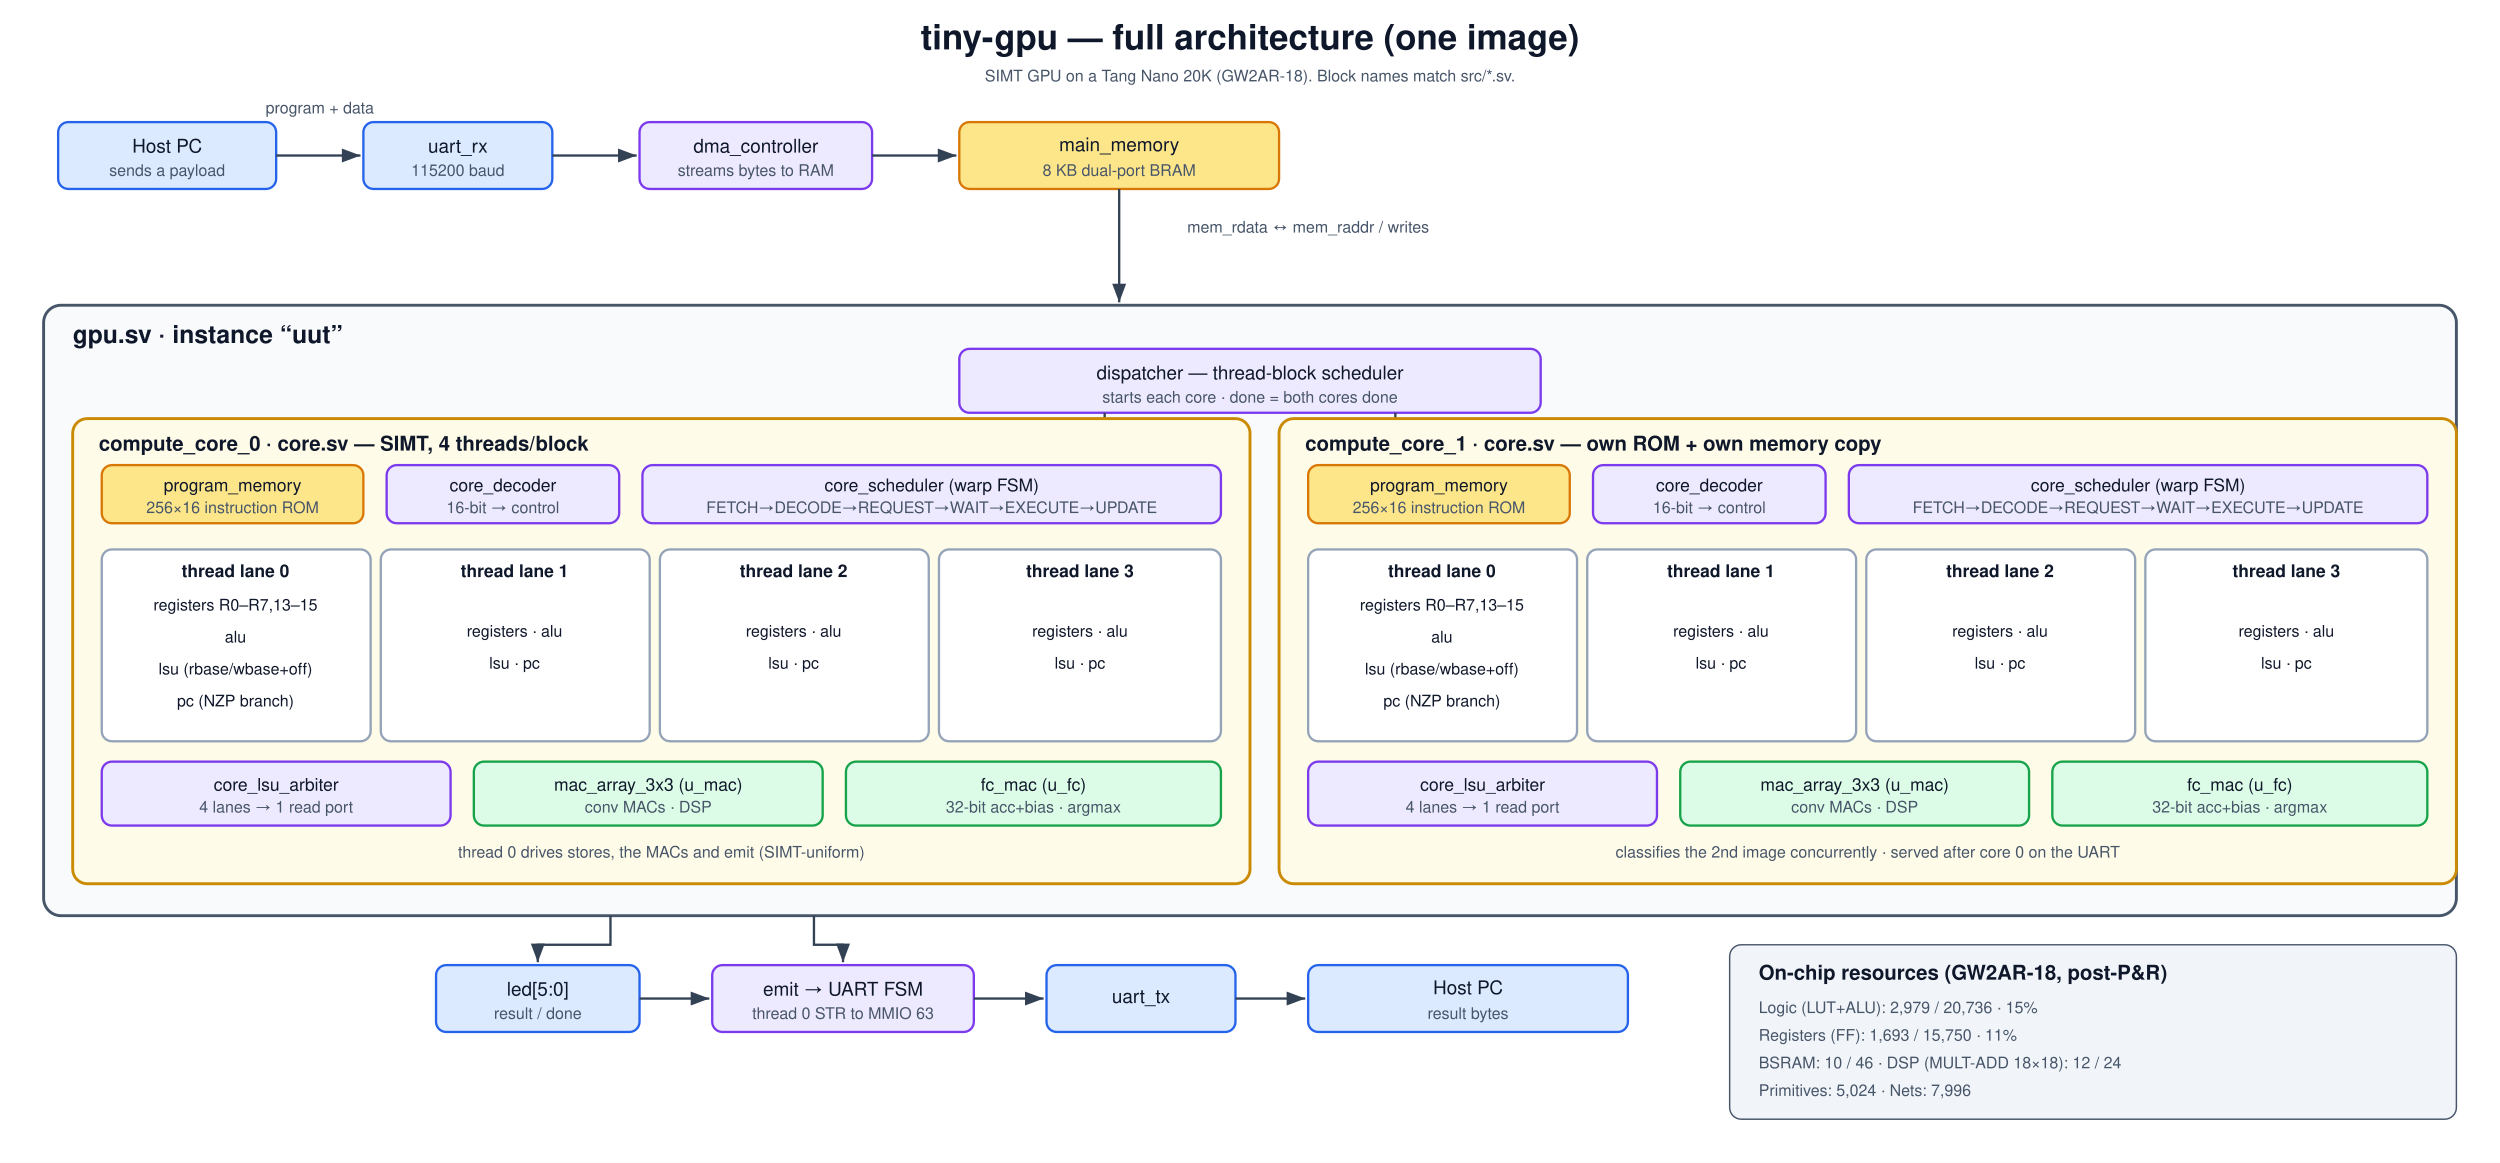
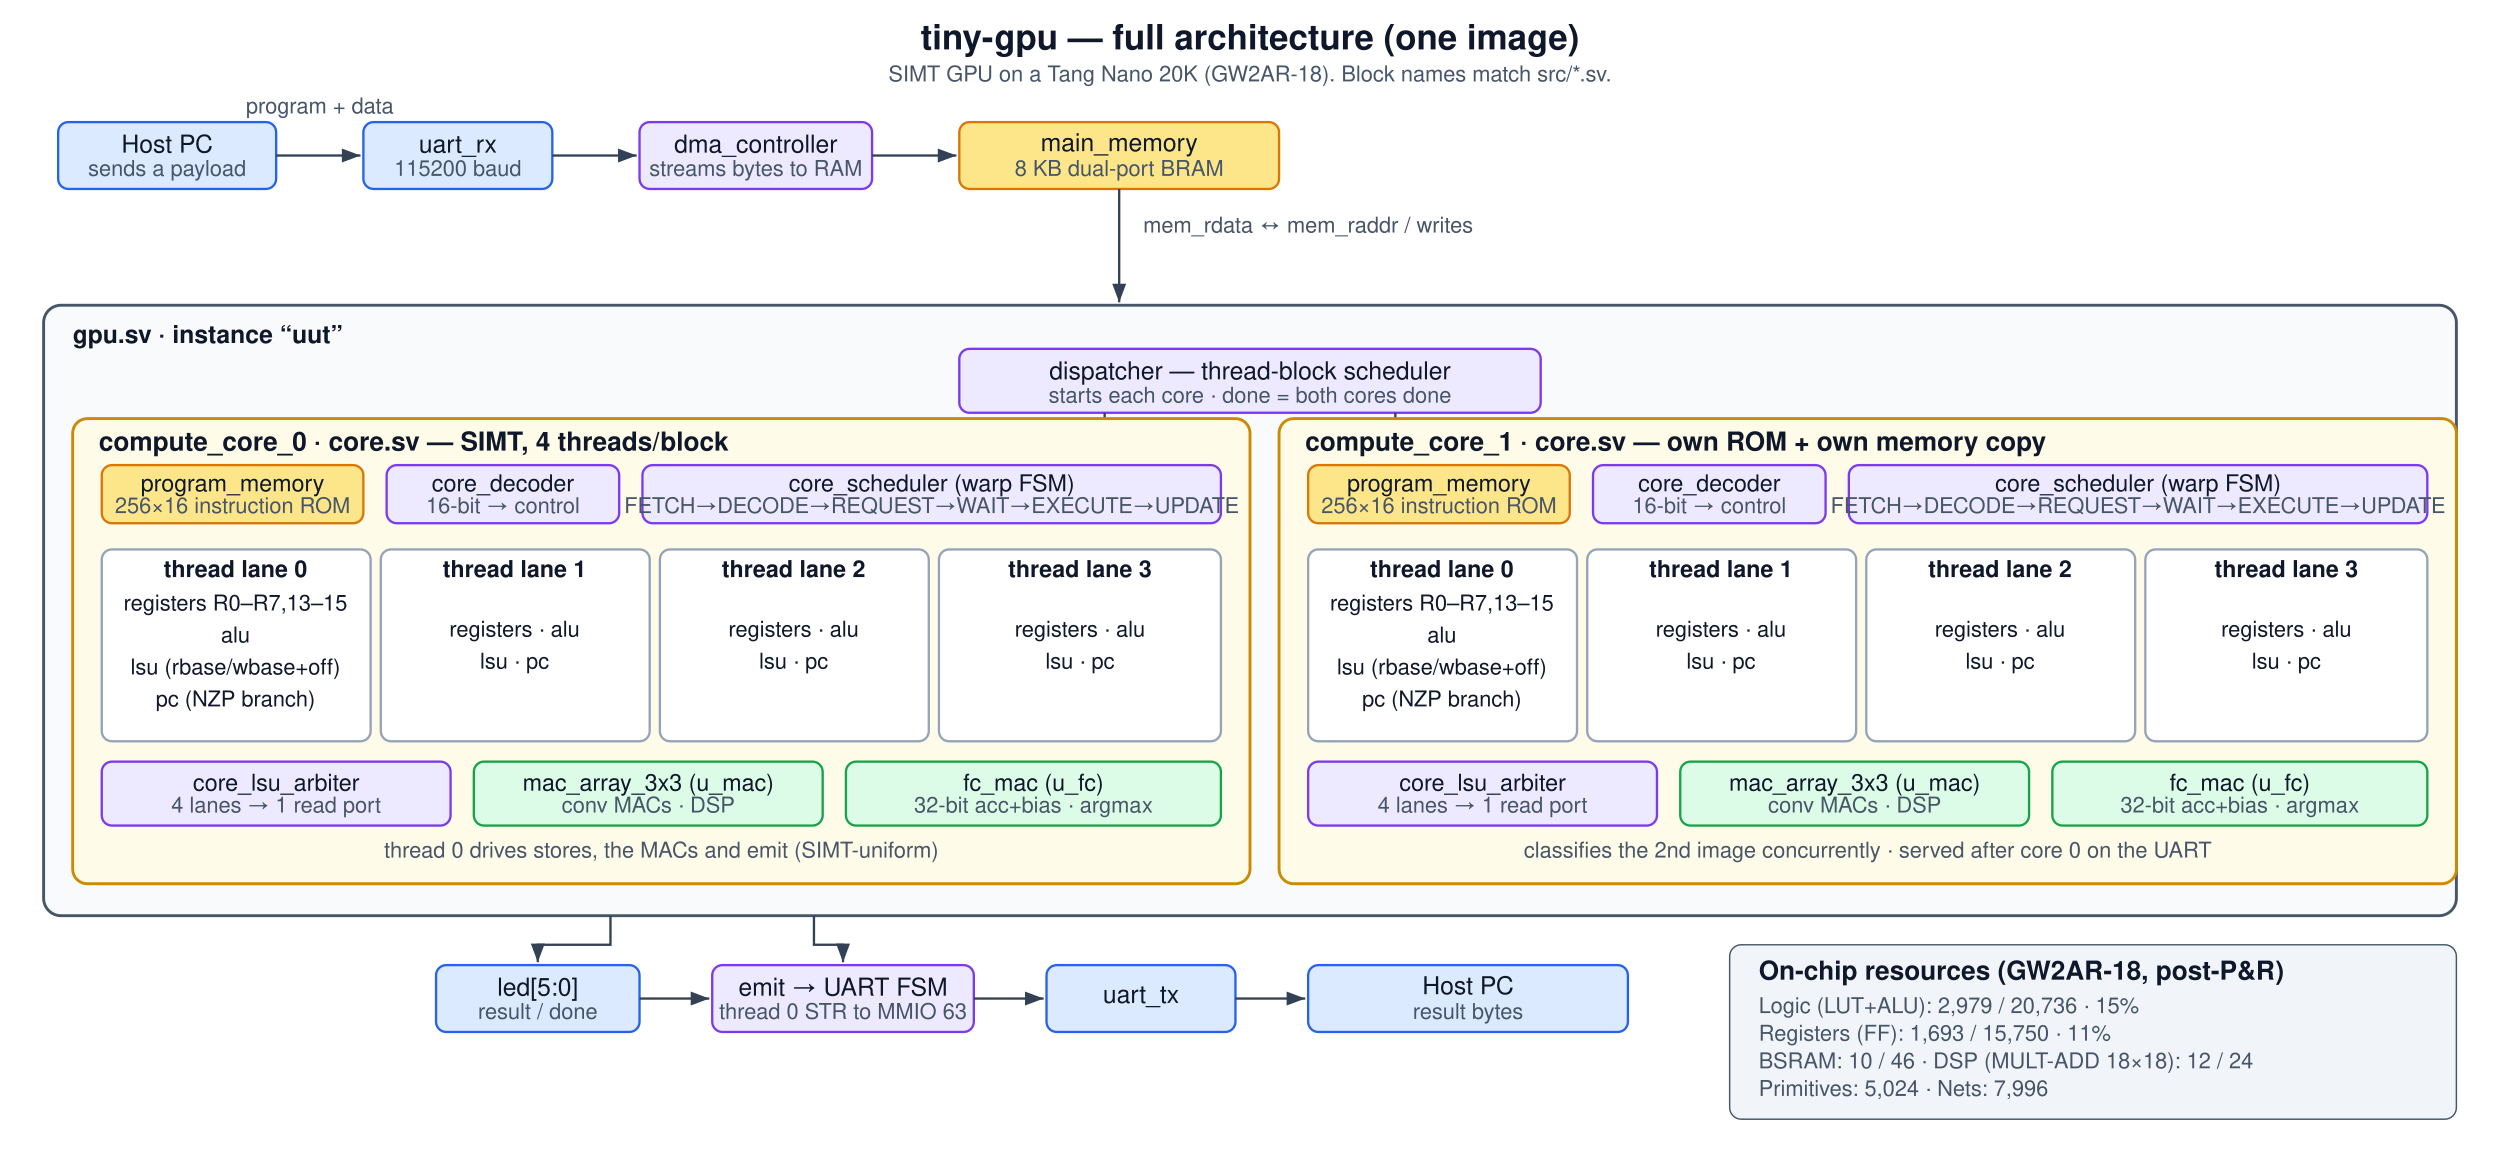
<svg xmlns="http://www.w3.org/2000/svg" width="1720" height="800" viewBox="0 0 1720 800" font-family="Helvetica, Arial, sans-serif">
  <defs>
    <marker id="arr" markerWidth="10" markerHeight="10" refX="8" refY="3" orient="auto">
      <path d="M0,0 L8,3 L0,6 Z" fill="#334155" />
    </marker>
    <style>
      .lbl  { fill:#0f172a; }
-       .sub  { fill:#475569; font-size:11px; }
+       .sub  { fill:#475569; font-size:15px; }
      .wire { stroke:#334155; stroke-width:1.6; fill:none; marker-end:url(#arr); }
      .blk  { rx:7; ry:7; stroke-width:1.6; }
      .ctrl { fill:#ede9fe; stroke:#7c3aed; }
      .mem  { fill:#fde68a; stroke:#d97706; }
      .sys  { fill:#dbeafe; stroke:#2563eb; }
      .comp { fill:#dcfce7; stroke:#16a34a; }
      .lane { fill:#ffffff; stroke:#94a3b8; }
    </style>
  </defs>
  <rect width="1720" height="800" fill="#ffffff" />
  <text x="860" y="34" text-anchor="middle" font-size="24" font-weight="bold" class="lbl">tiny-gpu — full architecture (one image)</text>
-   <text x="860" y="56" text-anchor="middle" font-size="12" class="sub">SIMT GPU on a Tang Nano 20K (GW2AR-18). Block names match src/*.sv.</text>
+   <text x="860" y="56" text-anchor="middle" font-size="16" class="sub">SIMT GPU on a Tang Nano 20K (GW2AR-18). Block names match src/*.sv.</text>
  <rect x="40" y="84" width="150" height="46" class="blk sys" />
-   <text x="115" y="105" text-anchor="middle" font-size="13" class="lbl">Host PC</text>
+   <text x="115" y="105" text-anchor="middle" font-size="17" class="lbl">Host PC</text>
  <text x="115" y="121" text-anchor="middle" class="sub">sends a payload</text>
  <rect x="250" y="84" width="130" height="46" class="blk sys" />
-   <text x="315" y="105" text-anchor="middle" font-size="13" class="lbl">uart_rx</text>
+   <text x="315" y="105" text-anchor="middle" font-size="17" class="lbl">uart_rx</text>
  <text x="315" y="121" text-anchor="middle" class="sub">115200 baud</text>
  <rect x="440" y="84" width="160" height="46" class="blk ctrl" />
-   <text x="520" y="105" text-anchor="middle" font-size="13" class="lbl">dma_controller</text>
+   <text x="520" y="105" text-anchor="middle" font-size="17" class="lbl">dma_controller</text>
  <text x="520" y="121" text-anchor="middle" class="sub">streams bytes to RAM</text>
  <rect x="660" y="84" width="220" height="46" class="blk mem" />
-   <text x="770" y="104" text-anchor="middle" font-size="13" class="lbl">main_memory</text>
+   <text x="770" y="104" text-anchor="middle" font-size="17" class="lbl">main_memory</text>
  <text x="770" y="121" text-anchor="middle" class="sub">8 KB dual-port BRAM</text>
  <path class="wire" d="M190,107 L248,107" />
  <path class="wire" d="M380,107 L438,107" />
  <path class="wire" d="M600,107 L658,107" />
  <text x="220" y="78" text-anchor="middle" class="sub">program + data</text>
  <path class="wire" d="M770,130 L770,170 L770,208" />
  <text x="900" y="160" text-anchor="middle" class="sub">mem_rdata ↔ mem_raddr / writes</text>
  <rect x="30" y="210" width="1660" height="420" rx="12" ry="12" fill="#f8fafc" stroke="#475569" stroke-width="2" />
  <text x="50" y="236" font-size="17" font-weight="bold" class="lbl">gpu.sv  ·  instance “uut”</text>
  <rect x="660" y="240" width="400" height="44" class="blk ctrl" />
-   <text x="860" y="261" text-anchor="middle" font-size="13" class="lbl">dispatcher — thread-block scheduler</text>
+   <text x="860" y="261" text-anchor="middle" font-size="17" class="lbl">dispatcher — thread-block scheduler</text>
  <text x="860" y="277" text-anchor="middle" class="sub">starts each core · done = both cores done</text>
  <path class="wire" d="M760,284 L760,300 L455,300 L455,310" />
  <path class="wire" d="M960,284 L960,300 L1285,300 L1285,310" />
  <rect x="50" y="288" width="810" height="320" rx="10" ry="10" fill="#fefce8" stroke="#ca8a04" stroke-width="2" />
-   <text x="68" y="310" font-size="14" font-weight="bold" class="lbl">compute_core_0 · core.sv — SIMT, 4 threads/block</text>
+   <text x="68" y="310" font-size="18" font-weight="bold" class="lbl">compute_core_0 · core.sv — SIMT, 4 threads/block</text>
  <rect x="70" y="320" width="180" height="40" class="blk mem" />
-   <text x="160" y="338" text-anchor="middle" font-size="12" class="lbl">program_memory</text>
+   <text x="160" y="338" text-anchor="middle" font-size="16" class="lbl">program_memory</text>
  <text x="160" y="353" text-anchor="middle" class="sub">256×16 instruction ROM</text>
  <rect x="266" y="320" width="160" height="40" class="blk ctrl" />
-   <text x="346" y="338" text-anchor="middle" font-size="12" class="lbl">core_decoder</text>
+   <text x="346" y="338" text-anchor="middle" font-size="16" class="lbl">core_decoder</text>
  <text x="346" y="353" text-anchor="middle" class="sub">16-bit → control</text>
  <rect x="442" y="320" width="398" height="40" class="blk ctrl" />
-   <text x="641" y="338" text-anchor="middle" font-size="12" class="lbl">core_scheduler (warp FSM)</text>
+   <text x="641" y="338" text-anchor="middle" font-size="16" class="lbl">core_scheduler (warp FSM)</text>
  <text x="641" y="353" text-anchor="middle" class="sub">FETCH→DECODE→REQUEST→WAIT→EXECUTE→UPDATE</text>
  <rect x="70" y="378" width="185" height="132" class="blk lane" />
-   <text x="162" y="397" text-anchor="middle" font-size="12" font-weight="bold" class="lbl">thread lane 0</text>
-   <text x="162" y="420" text-anchor="middle" font-size="11" class="lbl">registers R0–R7,13–15</text>
-   <text x="162" y="442" text-anchor="middle" font-size="11" class="lbl">alu</text>
-   <text x="162" y="464" text-anchor="middle" font-size="11" class="lbl">lsu (rbase/wbase+off)</text>
-   <text x="162" y="486" text-anchor="middle" font-size="11" class="lbl">pc (NZP branch)</text>
+   <text x="162" y="397" text-anchor="middle" font-size="16" font-weight="bold" class="lbl">thread lane 0</text>
+   <text x="162" y="420" text-anchor="middle" font-size="15" class="lbl">registers R0–R7,13–15</text>
+   <text x="162" y="442" text-anchor="middle" font-size="15" class="lbl">alu</text>
+   <text x="162" y="464" text-anchor="middle" font-size="15" class="lbl">lsu (rbase/wbase+off)</text>
+   <text x="162" y="486" text-anchor="middle" font-size="15" class="lbl">pc (NZP branch)</text>
  <rect x="262" y="378" width="185" height="132" class="blk lane" />
-   <text x="354" y="397" text-anchor="middle" font-size="12" font-weight="bold" class="lbl">thread lane 1</text>
-   <text x="354" y="438" text-anchor="middle" font-size="11" class="lbl">registers · alu</text>
-   <text x="354" y="460" text-anchor="middle" font-size="11" class="lbl">lsu · pc</text>
+   <text x="354" y="397" text-anchor="middle" font-size="16" font-weight="bold" class="lbl">thread lane 1</text>
+   <text x="354" y="438" text-anchor="middle" font-size="15" class="lbl">registers · alu</text>
+   <text x="354" y="460" text-anchor="middle" font-size="15" class="lbl">lsu · pc</text>
  <rect x="454" y="378" width="185" height="132" class="blk lane" />
-   <text x="546" y="397" text-anchor="middle" font-size="12" font-weight="bold" class="lbl">thread lane 2</text>
-   <text x="546" y="438" text-anchor="middle" font-size="11" class="lbl">registers · alu</text>
-   <text x="546" y="460" text-anchor="middle" font-size="11" class="lbl">lsu · pc</text>
+   <text x="546" y="397" text-anchor="middle" font-size="16" font-weight="bold" class="lbl">thread lane 2</text>
+   <text x="546" y="438" text-anchor="middle" font-size="15" class="lbl">registers · alu</text>
+   <text x="546" y="460" text-anchor="middle" font-size="15" class="lbl">lsu · pc</text>
  <rect x="646" y="378" width="194" height="132" class="blk lane" />
-   <text x="743" y="397" text-anchor="middle" font-size="12" font-weight="bold" class="lbl">thread lane 3</text>
-   <text x="743" y="438" text-anchor="middle" font-size="11" class="lbl">registers · alu</text>
-   <text x="743" y="460" text-anchor="middle" font-size="11" class="lbl">lsu · pc</text>
+   <text x="743" y="397" text-anchor="middle" font-size="16" font-weight="bold" class="lbl">thread lane 3</text>
+   <text x="743" y="438" text-anchor="middle" font-size="15" class="lbl">registers · alu</text>
+   <text x="743" y="460" text-anchor="middle" font-size="15" class="lbl">lsu · pc</text>
  <rect x="70" y="524" width="240" height="44" class="blk ctrl" />
-   <text x="190" y="544" text-anchor="middle" font-size="12" class="lbl">core_lsu_arbiter</text>
+   <text x="190" y="544" text-anchor="middle" font-size="16" class="lbl">core_lsu_arbiter</text>
  <text x="190" y="559" text-anchor="middle" class="sub">4 lanes → 1 read port</text>
  <rect x="326" y="524" width="240" height="44" class="blk comp" />
-   <text x="446" y="544" text-anchor="middle" font-size="12" class="lbl">mac_array_3x3 (u_mac)</text>
+   <text x="446" y="544" text-anchor="middle" font-size="16" class="lbl">mac_array_3x3 (u_mac)</text>
  <text x="446" y="559" text-anchor="middle" class="sub">conv MACs · DSP</text>
  <rect x="582" y="524" width="258" height="44" class="blk comp" />
-   <text x="711" y="544" text-anchor="middle" font-size="12" class="lbl">fc_mac (u_fc)</text>
+   <text x="711" y="544" text-anchor="middle" font-size="16" class="lbl">fc_mac (u_fc)</text>
  <text x="711" y="559" text-anchor="middle" class="sub">32-bit acc+bias · argmax</text>
  <text x="455" y="590" text-anchor="middle" class="sub">thread 0 drives stores, the MACs and emit (SIMT-uniform)</text>
  <rect x="880" y="288" width="810" height="320" rx="10" ry="10" fill="#fefce8" stroke="#ca8a04" stroke-width="2" />
-   <text x="898" y="310" font-size="14" font-weight="bold" class="lbl">compute_core_1 · core.sv — own ROM + own memory copy</text>
+   <text x="898" y="310" font-size="18" font-weight="bold" class="lbl">compute_core_1 · core.sv — own ROM + own memory copy</text>
  <rect x="900" y="320" width="180" height="40" class="blk mem" />
-   <text x="990" y="338" text-anchor="middle" font-size="12" class="lbl">program_memory</text>
+   <text x="990" y="338" text-anchor="middle" font-size="16" class="lbl">program_memory</text>
  <text x="990" y="353" text-anchor="middle" class="sub">256×16 instruction ROM</text>
  <rect x="1096" y="320" width="160" height="40" class="blk ctrl" />
-   <text x="1176" y="338" text-anchor="middle" font-size="12" class="lbl">core_decoder</text>
+   <text x="1176" y="338" text-anchor="middle" font-size="16" class="lbl">core_decoder</text>
  <text x="1176" y="353" text-anchor="middle" class="sub">16-bit → control</text>
  <rect x="1272" y="320" width="398" height="40" class="blk ctrl" />
-   <text x="1471" y="338" text-anchor="middle" font-size="12" class="lbl">core_scheduler (warp FSM)</text>
+   <text x="1471" y="338" text-anchor="middle" font-size="16" class="lbl">core_scheduler (warp FSM)</text>
  <text x="1471" y="353" text-anchor="middle" class="sub">FETCH→DECODE→REQUEST→WAIT→EXECUTE→UPDATE</text>
  <rect x="900" y="378" width="185" height="132" class="blk lane" />
-   <text x="992" y="397" text-anchor="middle" font-size="12" font-weight="bold" class="lbl">thread lane 0</text>
-   <text x="992" y="420" text-anchor="middle" font-size="11" class="lbl">registers R0–R7,13–15</text>
-   <text x="992" y="442" text-anchor="middle" font-size="11" class="lbl">alu</text>
-   <text x="992" y="464" text-anchor="middle" font-size="11" class="lbl">lsu (rbase/wbase+off)</text>
-   <text x="992" y="486" text-anchor="middle" font-size="11" class="lbl">pc (NZP branch)</text>
+   <text x="992" y="397" text-anchor="middle" font-size="16" font-weight="bold" class="lbl">thread lane 0</text>
+   <text x="992" y="420" text-anchor="middle" font-size="15" class="lbl">registers R0–R7,13–15</text>
+   <text x="992" y="442" text-anchor="middle" font-size="15" class="lbl">alu</text>
+   <text x="992" y="464" text-anchor="middle" font-size="15" class="lbl">lsu (rbase/wbase+off)</text>
+   <text x="992" y="486" text-anchor="middle" font-size="15" class="lbl">pc (NZP branch)</text>
  <rect x="1092" y="378" width="185" height="132" class="blk lane" />
-   <text x="1184" y="397" text-anchor="middle" font-size="12" font-weight="bold" class="lbl">thread lane 1</text>
-   <text x="1184" y="438" text-anchor="middle" font-size="11" class="lbl">registers · alu</text>
-   <text x="1184" y="460" text-anchor="middle" font-size="11" class="lbl">lsu · pc</text>
+   <text x="1184" y="397" text-anchor="middle" font-size="16" font-weight="bold" class="lbl">thread lane 1</text>
+   <text x="1184" y="438" text-anchor="middle" font-size="15" class="lbl">registers · alu</text>
+   <text x="1184" y="460" text-anchor="middle" font-size="15" class="lbl">lsu · pc</text>
  <rect x="1284" y="378" width="185" height="132" class="blk lane" />
-   <text x="1376" y="397" text-anchor="middle" font-size="12" font-weight="bold" class="lbl">thread lane 2</text>
-   <text x="1376" y="438" text-anchor="middle" font-size="11" class="lbl">registers · alu</text>
-   <text x="1376" y="460" text-anchor="middle" font-size="11" class="lbl">lsu · pc</text>
+   <text x="1376" y="397" text-anchor="middle" font-size="16" font-weight="bold" class="lbl">thread lane 2</text>
+   <text x="1376" y="438" text-anchor="middle" font-size="15" class="lbl">registers · alu</text>
+   <text x="1376" y="460" text-anchor="middle" font-size="15" class="lbl">lsu · pc</text>
  <rect x="1476" y="378" width="194" height="132" class="blk lane" />
-   <text x="1573" y="397" text-anchor="middle" font-size="12" font-weight="bold" class="lbl">thread lane 3</text>
-   <text x="1573" y="438" text-anchor="middle" font-size="11" class="lbl">registers · alu</text>
-   <text x="1573" y="460" text-anchor="middle" font-size="11" class="lbl">lsu · pc</text>
+   <text x="1573" y="397" text-anchor="middle" font-size="16" font-weight="bold" class="lbl">thread lane 3</text>
+   <text x="1573" y="438" text-anchor="middle" font-size="15" class="lbl">registers · alu</text>
+   <text x="1573" y="460" text-anchor="middle" font-size="15" class="lbl">lsu · pc</text>
  <rect x="900" y="524" width="240" height="44" class="blk ctrl" />
-   <text x="1020" y="544" text-anchor="middle" font-size="12" class="lbl">core_lsu_arbiter</text>
+   <text x="1020" y="544" text-anchor="middle" font-size="16" class="lbl">core_lsu_arbiter</text>
  <text x="1020" y="559" text-anchor="middle" class="sub">4 lanes → 1 read port</text>
  <rect x="1156" y="524" width="240" height="44" class="blk comp" />
-   <text x="1276" y="544" text-anchor="middle" font-size="12" class="lbl">mac_array_3x3 (u_mac)</text>
+   <text x="1276" y="544" text-anchor="middle" font-size="16" class="lbl">mac_array_3x3 (u_mac)</text>
  <text x="1276" y="559" text-anchor="middle" class="sub">conv MACs · DSP</text>
  <rect x="1412" y="524" width="258" height="44" class="blk comp" />
-   <text x="1541" y="544" text-anchor="middle" font-size="12" class="lbl">fc_mac (u_fc)</text>
+   <text x="1541" y="544" text-anchor="middle" font-size="16" class="lbl">fc_mac (u_fc)</text>
  <text x="1541" y="559" text-anchor="middle" class="sub">32-bit acc+bias · argmax</text>
  <text x="1285" y="590" text-anchor="middle" class="sub">classifies the 2nd image concurrently · served after core 0 on the UART</text>
  <rect x="300" y="664" width="140" height="46" class="blk sys" />
-   <text x="370" y="685" text-anchor="middle" font-size="13" class="lbl">led[5:0]</text>
+   <text x="370" y="685" text-anchor="middle" font-size="17" class="lbl">led[5:0]</text>
  <text x="370" y="701" text-anchor="middle" class="sub">result / done</text>
  <rect x="490" y="664" width="180" height="46" class="blk ctrl" />
-   <text x="580" y="685" text-anchor="middle" font-size="13" class="lbl">emit → UART FSM</text>
+   <text x="580" y="685" text-anchor="middle" font-size="17" class="lbl">emit → UART FSM</text>
  <text x="580" y="701" text-anchor="middle" class="sub">thread 0 STR to MMIO 63</text>
  <rect x="720" y="664" width="130" height="46" class="blk sys" />
-   <text x="785" y="690" text-anchor="middle" font-size="13" class="lbl">uart_tx</text>
+   <text x="785" y="690" text-anchor="middle" font-size="17" class="lbl">uart_tx</text>
  <rect x="900" y="664" width="220" height="46" class="blk sys" />
-   <text x="1010" y="684" text-anchor="middle" font-size="13" class="lbl">Host PC</text>
+   <text x="1010" y="684" text-anchor="middle" font-size="17" class="lbl">Host PC</text>
  <text x="1010" y="701" text-anchor="middle" class="sub">result bytes</text>
  <path class="wire" d="M420,630 L420,650 L370,650 L370,662" />
  <path class="wire" d="M560,630 L560,650 L580,650 L580,662" />
  <path class="wire" d="M440,687 L488,687" />
  <path class="wire" d="M670,687 L718,687" />
  <path class="wire" d="M850,687 L898,687" />
  <rect x="1190" y="650" width="500" height="120" rx="8" fill="#f1f5f9" stroke="#475569" />
-   <text x="1210" y="674" font-size="14" font-weight="bold" class="lbl">On-chip resources (GW2AR-18, post-P&amp;R)</text>
-   <text x="1210" y="697" font-size="12" class="sub">Logic (LUT+ALU): 2,979 / 20,736  ·  15%</text>
-   <text x="1210" y="716" font-size="12" class="sub">Registers (FF): 1,693 / 15,750  ·  11%</text>
-   <text x="1210" y="735" font-size="12" class="sub">BSRAM: 10 / 46   ·   DSP (MULT-ADD 18×18): 12 / 24</text>
-   <text x="1210" y="754" font-size="12" class="sub">Primitives: 5,024   ·   Nets: 7,996</text>
+   <text x="1210" y="674" font-size="18" font-weight="bold" class="lbl">On-chip resources (GW2AR-18, post-P&amp;R)</text>
+   <text x="1210" y="697" font-size="16" class="sub">Logic (LUT+ALU): 2,979 / 20,736  ·  15%</text>
+   <text x="1210" y="716" font-size="16" class="sub">Registers (FF): 1,693 / 15,750  ·  11%</text>
+   <text x="1210" y="735" font-size="16" class="sub">BSRAM: 10 / 46   ·   DSP (MULT-ADD 18×18): 12 / 24</text>
+   <text x="1210" y="754" font-size="16" class="sub">Primitives: 5,024   ·   Nets: 7,996</text>
</svg>
